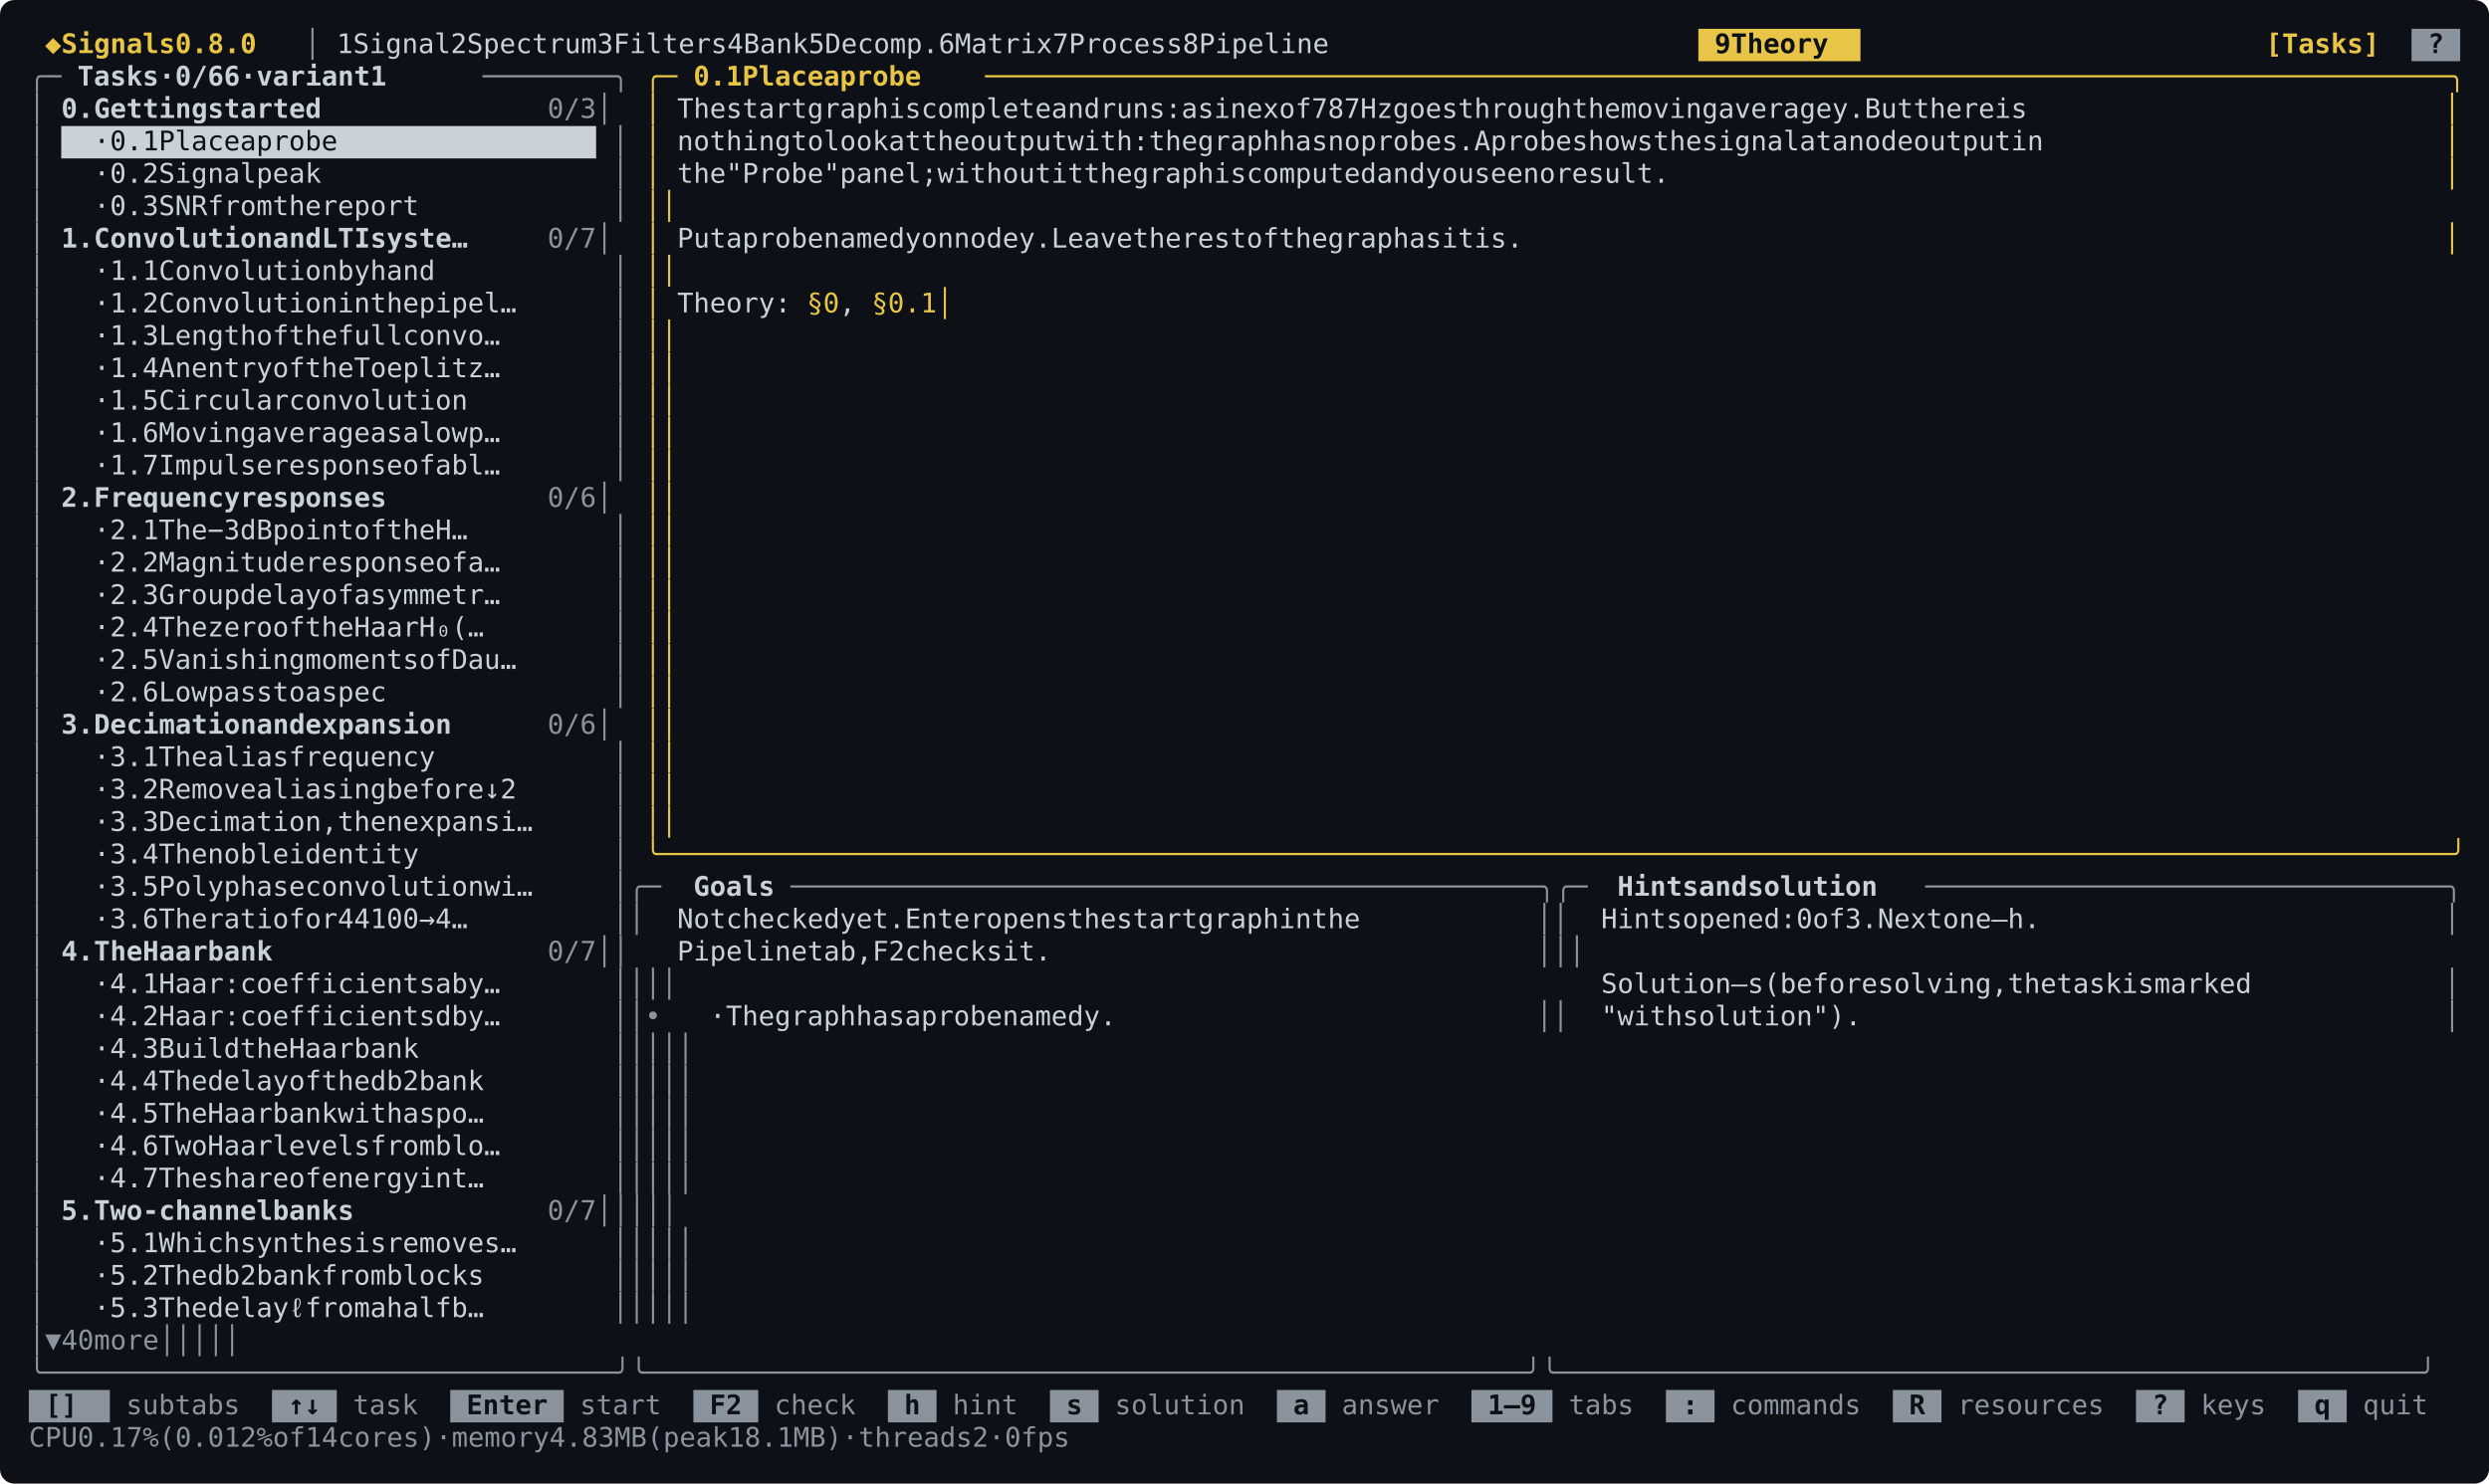
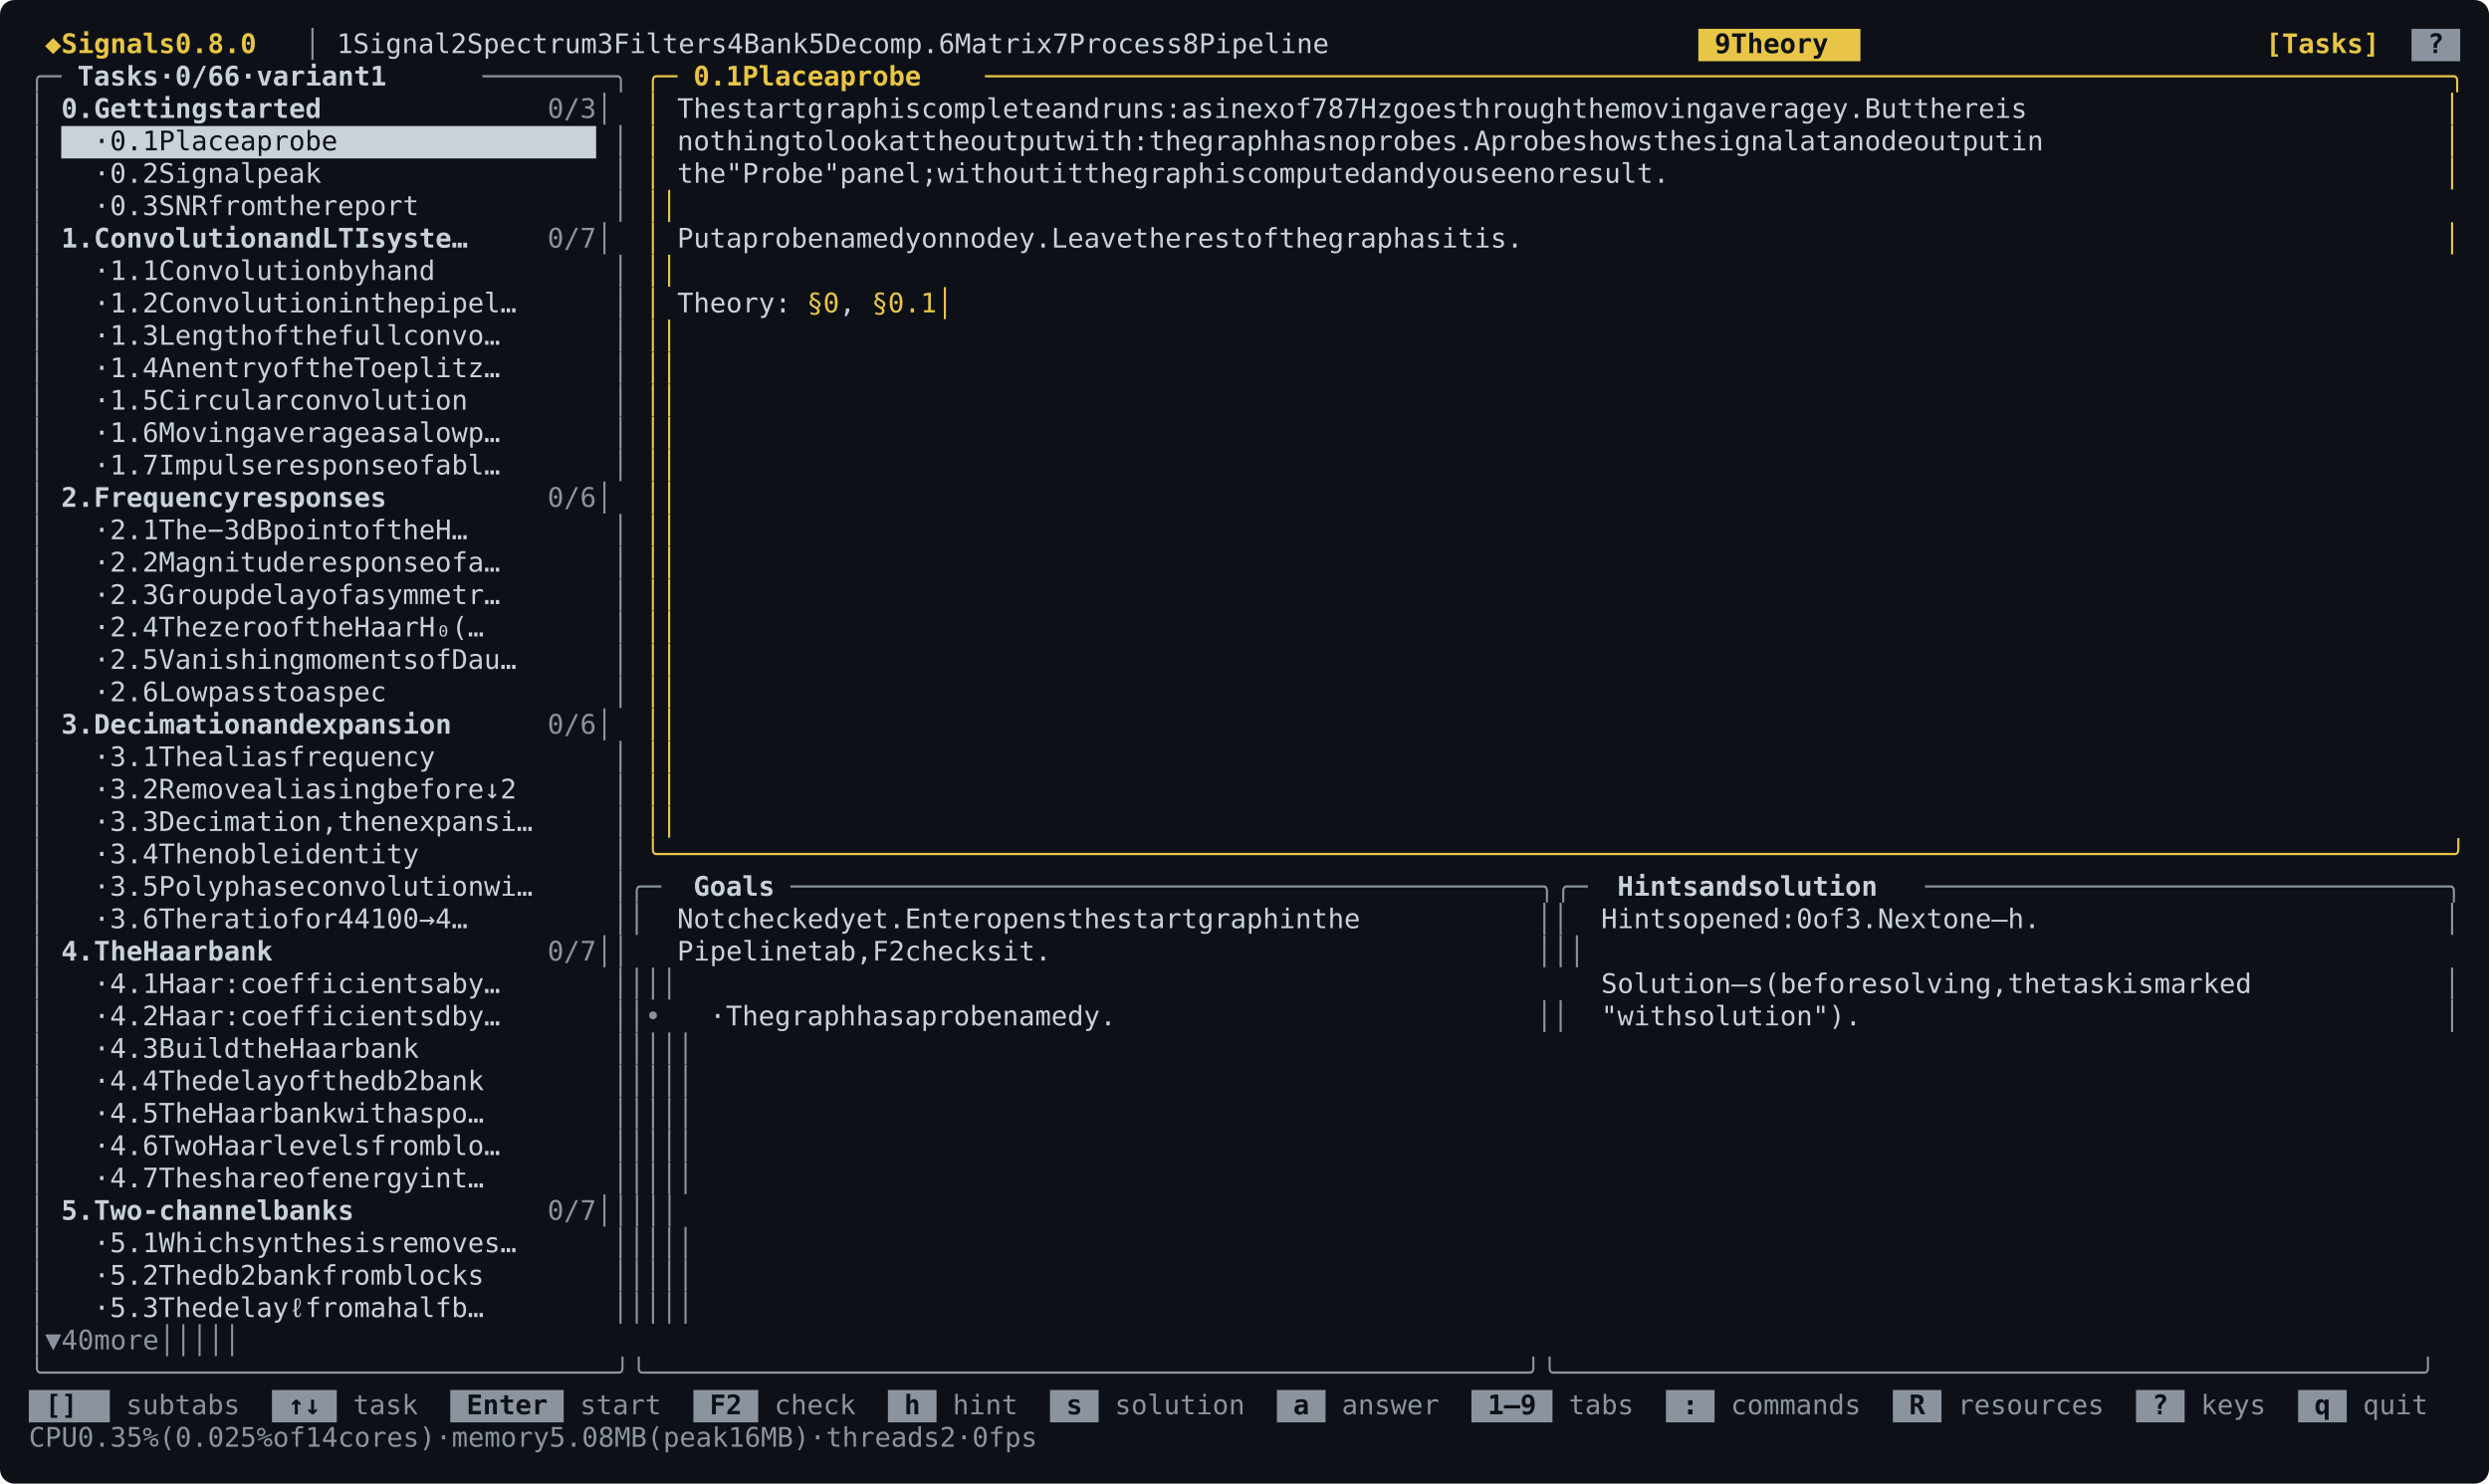
<svg xmlns="http://www.w3.org/2000/svg" width="1382" height="824" viewBox="0 0 1382 824" font-family="ui-monospace, SFMono-Regular, Menlo, Consolas, &quot;DejaVu Sans Mono&quot;, &quot;Liberation Mono&quot;, monospace" font-size="15">
  <rect width="1382" height="824" rx="8" fill="#0d1117" />
  <rect x="943" y="16" width="90" height="18" fill="#e8c547" />
  <rect x="1339" y="16" width="27" height="18" fill="#8b949e" />
  <text x="25 43 52 61 70 79 88 97 115 124 133 142 151" y="29.5" fill="#e8c547" font-weight="bold">◆Signals0.8.0</text>
  <text x="169" y="29.5" fill="#8b949e">│</text>
  <text x="187 205 214 223 232 241 250 277 295 304 313 322 331 340 349 358 385 403 412 421 430 439 448 457 484 502 511 520 529 556 574 583 592 601 610 619 628 655 673 682 691 700 709 718 745 763 772 781 790 799 808 817 844 862 871 880 889 898 907 916 925" y="29.5" fill="#c9d1d9">1Signal2Spectrum3Filters4Bank5Decomp.6Matrix7Process8Pipeline</text>
  <text x="952 970 979 988 997 1006 1015" y="29.5" fill="#0d1117" font-weight="bold">9Theory</text>
  <text x="1258 1267 1276 1285 1294 1303 1312" y="29.5" fill="#e8c547" font-weight="bold">[Tasks]</text>
  <text x="1348" y="29.5" fill="#0d1117" font-weight="bold">?</text>
  <text x="16 25" y="47.5" fill="#8b949e">╭─</text>
  <text x="43 52 61 70 79 97 115 124 133 142 160 178 187 196 205 214 223 232 250" y="47.5" fill="#c9d1d9" font-weight="bold">Tasks·0/66·variant1</text>
  <text x="268 277 286 295 304 313 322 331 340" y="47.5" fill="#8b949e">────────╮</text>
  <text x="358 367" y="47.5" fill="#e8c547">╭─</text>
  <text x="385 394 403 421 430 439 448 457 475 493 502 511 520 529" y="47.5" fill="#e8c547" font-weight="bold">0.1Placeaprobe</text>
  <text x="547 556 565 574 583 592 601 610 619 628 637 646 655 664 673 682 691 700 709 718 727 736 745 754 763 772 781 790 799 808 817 826 835 844 853 862 871 880 889 898 907 916 925 934 943 952 961 970 979 988 997 1006 1015 1024 1033 1042 1051 1060 1069 1078 1087 1096 1105 1114 1123 1132 1141 1150 1159 1168 1177 1186 1195 1204 1213 1222 1231 1240 1249 1258 1267 1276 1285 1294 1303 1312 1321 1330 1339 1348 1357" y="47.5" fill="#e8c547">──────────────────────────────────────────────────────────────────────────────────────────╮</text>
  <text x="16" y="65.5" fill="#8b949e">│</text>
  <text x="34 43 61 70 79 88 97 106 115 133 142 151 160 169 178 187" y="65.5" fill="#c9d1d9" font-weight="bold">0.Gettingstarted</text>
  <text x="304 313 322 340" y="65.5" fill="#8b949e">0/3│</text>
  <text x="358" y="65.5" fill="#e8c547">│</text>
  <text x="376 385 394 412 421 430 439 448 466 475 484 493 502 520 529 547 556 565 574 583 592 601 610 628 637 646 664 673 682 691 700 718 736 745 754 763 781 799 808 826 835 844 862 871 889 898 907 916 934 943 952 961 970 979 988 1006 1015 1024 1042 1051 1060 1069 1078 1087 1105 1114 1123 1132 1141 1150 1159 1177 1186 1204 1213 1222 1240 1249 1258 1267 1276 1294 1303" y="65.5" fill="#c9d1d9">Thestartgraphiscompleteandruns:asinexof787Hzgoesthroughthemovingaveragey.Butthereis</text>
  <text x="1357" y="65.5" fill="#e8c547">│</text>
  <rect x="34" y="70" width="297" height="18" fill="#c9d1d9" />
  <text x="16" y="83.5" fill="#8b949e">│</text>
  <text x="52 70 79 88 106 115 124 133 142 160 178 187 196 205 214" y="83.5" fill="#0d1117">·0.1Placeaprobe</text>
  <text x="340" y="83.5" fill="#8b949e">│</text>
  <text x="358" y="83.5" fill="#e8c547">│</text>
  <text x="376 385 394 403 412 421 430 448 457 475 484 493 502 520 529 547 556 565 583 592 601 610 619 628 646 655 664 673 682 700 709 718 736 745 754 763 772 790 799 808 826 835 853 862 871 880 889 898 907 925 943 952 961 970 979 997 1006 1015 1024 1033 1051 1060 1069 1087 1096 1105 1114 1123 1132 1150 1159 1177 1195 1204 1213 1222 1240 1249 1258 1267 1276 1285 1303 1312" y="83.5" fill="#c9d1d9">nothingtolookattheoutputwith:thegraphhasnoprobes.Aprobeshowsthesignalatanodeoutputin</text>
  <text x="1357" y="83.5" fill="#e8c547">│</text>
  <text x="16" y="101.5" fill="#8b949e">│</text>
  <text x="52 70 79 88 106 115 124 133 142 151 169 178 187 196" y="101.5" fill="#c9d1d9">·0.2Signalpeak</text>
  <text x="340" y="101.5" fill="#8b949e">│</text>
  <text x="358" y="101.5" fill="#e8c547">│</text>
  <text x="376 385 394 412 421 430 439 448 457 466 484 493 502 511 520 529 547 556 565 574 583 592 601 619 628 646 655 664 682 691 700 709 718 736 745 763 772 781 790 799 808 817 826 844 853 862 880 889 898 916 925 934 952 961 979 988 997 1006 1015 1024 1033" y="101.5" fill="#c9d1d9">the"Probe"panel;withoutitthegraphiscomputedandyouseenoresult.</text>
  <text x="1357" y="101.5" fill="#e8c547">│</text>
  <text x="16" y="119.5" fill="#8b949e">│</text>
  <text x="52 70 79 88 106 115 124 142 151 160 169 187 196 205 223 232 241 250 259 268" y="119.5" fill="#c9d1d9">·0.3SNRfromthereport</text>
  <text x="340" y="119.5" fill="#8b949e">│</text>
  <text x="358 1357" y="119.5" fill="#e8c547">││</text>
  <text x="16" y="137.5" fill="#8b949e">│</text>
  <text x="34 43 61 70 79 88 97 106 115 124 133 142 151 169 178 187 205 214 223 241 250 259 268 277 286" y="137.5" fill="#c9d1d9" font-weight="bold">1.ConvolutionandLTIsyste…</text>
  <text x="304 313 322 340" y="137.5" fill="#8b949e">0/7│</text>
  <text x="358" y="137.5" fill="#e8c547">│</text>
  <text x="376 385 394 412 430 439 448 457 466 484 493 502 511 520 538 556 565 583 592 601 610 628 637 655 664 673 682 691 709 718 727 745 754 763 772 790 799 817 826 835 853 862 871 880 889 907 916 934 943 961 970 979" y="137.5" fill="#c9d1d9">Putaprobenamedyonnodey.Leavetherestofthegraphasitis.</text>
  <text x="1357" y="137.5" fill="#e8c547">│</text>
  <text x="16" y="155.5" fill="#8b949e">│</text>
  <text x="52 70 79 88 106 115 124 133 142 151 160 169 178 187 196 214 223 241 250 259 268" y="155.5" fill="#c9d1d9">·1.1Convolutionbyhand</text>
  <text x="340" y="155.5" fill="#8b949e">│</text>
  <text x="358 1357" y="155.5" fill="#e8c547">││</text>
  <text x="16" y="173.5" fill="#8b949e">│</text>
  <text x="52 70 79 88 106 115 124 133 142 151 160 169 178 187 196 214 223 241 250 259 277 286 295 304 313 322" y="173.5" fill="#c9d1d9">·1.2Convolutioninthepipel…</text>
  <text x="340" y="173.5" fill="#8b949e">│</text>
  <text x="358" y="173.5" fill="#e8c547">│</text>
  <text x="376 385 394 403 412 421 430" y="173.5" fill="#c9d1d9">Theory:</text>
  <text x="448 457" y="173.5" fill="#e8c547">§0</text>
  <text x="466" y="173.5" fill="#c9d1d9">,</text>
  <text x="484 493 502 511 1357" y="173.5" fill="#e8c547">§0.1│</text>
  <text x="16" y="191.5" fill="#8b949e">│</text>
  <text x="52 70 79 88 106 115 124 133 142 151 169 178 196 205 214 232 241 250 259 277 286 295 304 313 322" y="191.5" fill="#c9d1d9">·1.3Lengthofthefullconvo…</text>
  <text x="340" y="191.5" fill="#8b949e">│</text>
  <text x="358 1357" y="191.5" fill="#e8c547">││</text>
  <text x="16" y="209.5" fill="#8b949e">│</text>
  <text x="52 70 79 88 106 115 133 142 151 160 169 187 196 214 223 232 250 259 268 277 286 295 304 313 322" y="209.5" fill="#c9d1d9">·1.4AnentryoftheToeplitz…</text>
  <text x="340" y="209.5" fill="#8b949e">│</text>
  <text x="358 1357" y="209.5" fill="#e8c547">││</text>
  <text x="16" y="227.5" fill="#8b949e">│</text>
  <text x="52 70 79 88 106 115 124 133 142 151 160 169 187 196 205 214 223 232 241 250 259 268 277" y="227.5" fill="#c9d1d9">·1.5Circularconvolution</text>
  <text x="340" y="227.5" fill="#8b949e">│</text>
  <text x="358 1357" y="227.5" fill="#e8c547">││</text>
  <text x="16" y="245.5" fill="#8b949e">│</text>
  <text x="52 70 79 88 106 115 124 133 142 151 169 178 187 196 205 214 223 241 250 268 286 295 304 313 322" y="245.5" fill="#c9d1d9">·1.6Movingaverageasalowp…</text>
  <text x="340" y="245.5" fill="#8b949e">│</text>
  <text x="358 1357" y="245.5" fill="#e8c547">││</text>
  <text x="16" y="263.5" fill="#8b949e">│</text>
  <text x="52 70 79 88 106 115 124 133 142 151 160 178 187 196 205 214 223 232 241 259 268 286 304 313 322" y="263.5" fill="#c9d1d9">·1.7Impulseresponseofabl…</text>
  <text x="340" y="263.5" fill="#8b949e">│</text>
  <text x="358 1357" y="263.5" fill="#e8c547">││</text>
  <text x="16" y="281.5" fill="#8b949e">│</text>
  <text x="34 43 61 70 79 88 97 106 115 124 133 151 160 169 178 187 196 205 214 223" y="281.5" fill="#c9d1d9" font-weight="bold">2.Frequencyresponses</text>
  <text x="304 313 322 340" y="281.5" fill="#8b949e">0/6│</text>
  <text x="358 1357" y="281.5" fill="#e8c547">││</text>
  <text x="16" y="299.5" fill="#8b949e">│</text>
  <text x="52 70 79 88 106 115 124 142 151 169 178 196 205 214 223 232 250 259 277 286 295 313 322" y="299.5" fill="#c9d1d9">·2.1The−3dBpointoftheH…</text>
  <text x="340" y="299.5" fill="#8b949e">│</text>
  <text x="358 1357" y="299.5" fill="#e8c547">││</text>
  <text x="16" y="317.5" fill="#8b949e">│</text>
  <text x="52 70 79 88 106 115 124 133 142 151 160 169 178 196 205 214 223 232 241 250 259 277 286 304 313" y="317.5" fill="#c9d1d9">·2.2Magnituderesponseofa…</text>
  <text x="340" y="317.5" fill="#8b949e">│</text>
  <text x="358 1357" y="317.5" fill="#e8c547">││</text>
  <text x="16" y="335.5" fill="#8b949e">│</text>
  <text x="52 70 79 88 106 115 124 133 142 160 169 178 187 196 214 223 241 259 268 277 286 295 304 313 322" y="335.5" fill="#c9d1d9">·2.3Groupdelayofasymmetr…</text>
  <text x="340" y="335.5" fill="#8b949e">│</text>
  <text x="358 1357" y="335.5" fill="#e8c547">││</text>
  <text x="16" y="353.5" fill="#8b949e">│</text>
  <text x="52 70 79 88 106 115 124 142 151 160 169 187 196 214 223 232 250 259 268 277 295 304 313 322" y="353.5" fill="#c9d1d9">·2.4ThezerooftheHaarH₀(…</text>
  <text x="340" y="353.5" fill="#8b949e">│</text>
  <text x="358 1357" y="353.5" fill="#e8c547">││</text>
  <text x="16" y="371.5" fill="#8b949e">│</text>
  <text x="52 70 79 88 106 115 124 133 142 151 160 169 178 196 205 214 223 232 241 250 268 277 295 304 313 322" y="371.5" fill="#c9d1d9">·2.5VanishingmomentsofDau…</text>
  <text x="340" y="371.5" fill="#8b949e">│</text>
  <text x="358 1357" y="371.5" fill="#e8c547">││</text>
  <text x="16" y="389.5" fill="#8b949e">│</text>
  <text x="52 70 79 88 106 115 124 133 142 151 160 178 187 205 223 232 241 250" y="389.5" fill="#c9d1d9">·2.6Lowpasstoaspec</text>
  <text x="340" y="389.5" fill="#8b949e">│</text>
  <text x="358 1357" y="389.5" fill="#e8c547">││</text>
  <text x="16" y="407.5" fill="#8b949e">│</text>
  <text x="34 43 61 70 79 88 97 106 115 124 133 142 160 169 178 196 205 214 223 232 241 250 259 268" y="407.5" fill="#c9d1d9" font-weight="bold">3.Decimationandexpansion</text>
  <text x="304 313 322 340" y="407.5" fill="#8b949e">0/6│</text>
  <text x="358 1357" y="407.5" fill="#e8c547">││</text>
  <text x="16" y="425.5" fill="#8b949e">│</text>
  <text x="52 70 79 88 106 115 124 142 151 160 169 178 196 205 214 223 232 241 250 259 268" y="425.5" fill="#c9d1d9">·3.1Thealiasfrequency</text>
  <text x="340" y="425.5" fill="#8b949e">│</text>
  <text x="358 1357" y="425.5" fill="#e8c547">││</text>
  <text x="16" y="443.5" fill="#8b949e">│</text>
  <text x="52 70 79 88 106 115 124 133 142 151 169 178 187 196 205 214 223 232 250 259 268 277 286 295 313 322" y="443.5" fill="#c9d1d9">·3.2Removealiasingbefore↓2</text>
  <text x="340" y="443.5" fill="#8b949e">│</text>
  <text x="358 1357" y="443.5" fill="#e8c547">││</text>
  <text x="16" y="461.5" fill="#8b949e">│</text>
  <text x="52 70 79 88 106 115 124 133 142 151 160 169 178 187 196 214 223 232 241 259 268 277 286 295 304 313 322" y="461.5" fill="#c9d1d9">·3.3Decimation,thenexpansi…</text>
  <text x="340" y="461.5" fill="#8b949e">│</text>
  <text x="358 1357" y="461.5" fill="#e8c547">││</text>
  <text x="16" y="479.5" fill="#8b949e">│</text>
  <text x="52 70 79 88 106 115 124 142 151 160 169 178 196 205 214 223 232 241 250 259" y="479.5" fill="#c9d1d9">·3.4Thenobleidentity</text>
  <text x="340" y="479.5" fill="#8b949e">│</text>
  <text x="358 367 376 385 394 403 412 421 430 439 448 457 466 475 484 493 502 511 520 529 538 547 556 565 574 583 592 601 610 619 628 637 646 655 664 673 682 691 700 709 718 727 736 745 754 763 772 781 790 799 808 817 826 835 844 853 862 871 880 889 898 907 916 925 934 943 952 961 970 979 988 997 1006 1015 1024 1033 1042 1051 1060 1069 1078 1087 1096 1105 1114 1123 1132 1141 1150 1159 1168 1177 1186 1195 1204 1213 1222 1231 1240 1249 1258 1267 1276 1285 1294 1303 1312 1321 1330 1339 1348 1357" y="479.5" fill="#e8c547">╰──────────────────────────────────────────────────────────────────────────────────────────────────────────────╯</text>
  <text x="16" y="497.5" fill="#8b949e">│</text>
  <text x="52 70 79 88 106 115 124 133 142 151 160 169 178 196 205 214 223 232 241 250 259 268 277 286 304 313 322" y="497.5" fill="#c9d1d9">·3.5Polyphaseconvolutionwi…</text>
  <text x="340 358 367" y="497.5" fill="#8b949e">│╭─</text>
  <text x="385 394 403 412 421" y="497.5" fill="#c9d1d9" font-weight="bold">Goals</text>
  <text x="439 448 457 466 475 484 493 502 511 520 529 538 547 556 565 574 583 592 601 610 619 628 637 646 655 664 673 682 691 700 709 718 727 736 745 754 763 772 781 790 799 808 817 826 835 844 853 871 880" y="497.5" fill="#8b949e">──────────────────────────────────────────────╮╭─</text>
  <text x="898 907 916 925 934 952 961 970 988 997 1006 1015 1024 1033 1042 1051" y="497.5" fill="#c9d1d9" font-weight="bold">Hintsandsolution</text>
  <text x="1069 1078 1087 1096 1105 1114 1123 1132 1141 1150 1159 1168 1177 1186 1195 1204 1213 1222 1231 1240 1249 1258 1267 1276 1285 1294 1303 1312 1321 1330 1339 1348 1357" y="497.5" fill="#8b949e">────────────────────────────────╮</text>
  <text x="16" y="515.5" fill="#8b949e">│</text>
  <text x="52 70 79 88 106 115 124 142 151 160 169 178 196 205 214 232 241 259 268 277 295 313 322" y="515.5" fill="#c9d1d9">·3.6Theratiofor44100→4…</text>
  <text x="340 358" y="515.5" fill="#8b949e">││</text>
  <text x="376 385 394 412 421 430 439 448 457 466 484 493 502 511 529 538 547 556 565 583 592 601 610 619 637 646 655 673 682 691 700 709 727 736 745 754 763 781 790 808 817 826" y="515.5" fill="#c9d1d9">Notcheckedyet.Enteropensthestartgraphinthe</text>
  <text x="853 871" y="515.5" fill="#8b949e">││</text>
  <text x="889 898 907 916 925 943 952 961 970 979 988 997 1015 1033 1042 1060 1069 1087 1096 1105 1114 1132 1141 1150 1168 1186 1195" y="515.5" fill="#c9d1d9">Hintsopened:0of3.Nextone—h.</text>
  <text x="1357" y="515.5" fill="#8b949e">│</text>
  <text x="16" y="533.5" fill="#8b949e">│</text>
  <text x="34 43 61 70 79 97 106 115 124 142 151 160 169" y="533.5" fill="#c9d1d9" font-weight="bold">4.TheHaarbank</text>
  <text x="304 313 322 340 358" y="533.5" fill="#8b949e">0/7││</text>
  <text x="376 385 394 403 412 421 430 439 457 466 475 484 502 511 529 538 547 556 565 574 592 601 610" y="533.5" fill="#c9d1d9">Pipelinetab,F2checksit.</text>
  <text x="853 871 1357" y="533.5" fill="#8b949e">│││</text>
  <text x="16" y="551.5" fill="#8b949e">│</text>
  <text x="52 70 79 88 106 115 124 133 142 160 169 178 187 196 205 214 223 232 241 250 259 277 295 304 313" y="551.5" fill="#c9d1d9">·4.1Haar:coefficientsaby…</text>
  <text x="340 358 853 871" y="551.5" fill="#8b949e">││││</text>
  <text x="889 898 907 916 925 934 943 952 970 988 1006 1015 1024 1033 1042 1051 1060 1078 1087 1096 1105 1114 1123 1132 1141 1159 1168 1177 1195 1204 1213 1222 1240 1249 1267 1276 1285 1294 1303 1312" y="551.5" fill="#c9d1d9">Solution—s(beforesolving,thetaskismarked</text>
  <text x="1357" y="551.5" fill="#8b949e">│</text>
  <text x="16" y="569.5" fill="#8b949e">│</text>
  <text x="52 70 79 88 106 115 124 133 142 160 169 178 187 196 205 214 223 232 241 250 259 277 295 304 313" y="569.5" fill="#c9d1d9">·4.2Haar:coefficientsdby…</text>
  <text x="340 358 376" y="569.5" fill="#8b949e">││•</text>
  <text x="394 412 421 430 448 457 466 475 484 502 511 520 538 556 565 574 583 592 610 619 628 637 646 664 673" y="569.5" fill="#c9d1d9">·Thegraphhasaprobenamedy.</text>
  <text x="853 871" y="569.5" fill="#8b949e">││</text>
  <text x="889 898 907 916 925 943 952 961 970 979 988 997 1006 1015 1024 1033" y="569.5" fill="#c9d1d9">"withsolution").</text>
  <text x="1357" y="569.5" fill="#8b949e">│</text>
  <text x="16" y="587.5" fill="#8b949e">│</text>
  <text x="52 70 79 88 106 115 124 133 142 160 169 178 196 205 214 223 241 250 259 268" y="587.5" fill="#c9d1d9">·4.3BuildtheHaarbank</text>
  <text x="340 358 853 871 1357" y="587.5" fill="#8b949e">│││││</text>
  <text x="16" y="605.5" fill="#8b949e">│</text>
  <text x="52 70 79 88 106 115 124 142 151 160 169 178 196 205 223 232 241 259 268 277 295 304 313 322" y="605.5" fill="#c9d1d9">·4.4Thedelayofthedb2bank</text>
  <text x="340 358 853 871 1357" y="605.5" fill="#8b949e">│││││</text>
  <text x="16" y="623.5" fill="#8b949e">│</text>
  <text x="52 70 79 88 106 115 124 142 151 160 169 187 196 205 214 232 241 250 259 277 295 304 313 322" y="623.5" fill="#c9d1d9">·4.5TheHaarbankwithaspo…</text>
  <text x="340 358 853 871 1357" y="623.5" fill="#8b949e">│││││</text>
  <text x="16" y="641.5" fill="#8b949e">│</text>
  <text x="52 70 79 88 106 115 124 142 151 160 169 187 196 205 214 223 232 250 259 268 277 295 304 313 322" y="641.5" fill="#c9d1d9">·4.6TwoHaarlevelsfromblo…</text>
  <text x="340 358 853 871 1357" y="641.5" fill="#8b949e">│││││</text>
  <text x="16" y="659.5" fill="#8b949e">│</text>
  <text x="52 70 79 88 106 115 124 142 151 160 169 178 196 205 223 232 241 250 259 268 286 295 313 322" y="659.5" fill="#c9d1d9">·4.7Theshareofenergyint…</text>
  <text x="340 358 853 871 1357" y="659.5" fill="#8b949e">│││││</text>
  <text x="16" y="677.5" fill="#8b949e">│</text>
  <text x="34 43 61 70 79 88 97 106 115 124 133 142 151 169 178 187 196 205" y="677.5" fill="#c9d1d9" font-weight="bold">5.Two-channelbanks</text>
  <text x="304 313 322 340 358 853 871 1357" y="677.5" fill="#8b949e">0/7│││││</text>
  <text x="16" y="695.5" fill="#8b949e">│</text>
  <text x="52 70 79 88 106 115 124 133 142 160 169 178 187 196 205 214 223 232 250 259 268 277 286 295 304 313" y="695.5" fill="#c9d1d9">·5.1Whichsynthesisremoves…</text>
  <text x="340 358 853 871 1357" y="695.5" fill="#8b949e">│││││</text>
  <text x="16" y="713.5" fill="#8b949e">│</text>
  <text x="52 70 79 88 106 115 124 142 151 160 178 187 196 205 223 232 241 250 268 277 286 295 304 313" y="713.5" fill="#c9d1d9">·5.2Thedb2bankfromblocks</text>
  <text x="340 358 853 871 1357" y="713.5" fill="#8b949e">│││││</text>
  <text x="16" y="731.5" fill="#8b949e">│</text>
  <text x="52 70 79 88 106 115 124 142 151 160 169 178 196 214 223 232 241 259 277 286 295 304 313 322" y="731.5" fill="#c9d1d9">·5.3Thedelayℓfromahalfb…</text>
  <text x="340 358 853 871 1357" y="731.5" fill="#8b949e">│││││</text>
  <text x="16 34 52 61 79 88 97 106 340 358 853 871 1357" y="749.5" fill="#8b949e">│▼40more│││││</text>
  <text x="16 25 34 43 52 61 70 79 88 97 106 115 124 133 142 151 160 169 178 187 196 205 214 223 232 241 250 259 268 277 286 295 304 313 322 331 340 358 367 376 385 394 403 412 421 430 439 448 457 466 475 484 493 502 511 520 529 538 547 556 565 574 583 592 601 610 619 628 637 646 655 664 673 682 691 700 709 718 727 736 745 754 763 772 781 790 799 808 817 826 835 844 853 871 880 889 898 907 916 925 934 943 952 961 970 979 988 997 1006 1015 1024 1033 1042 1051 1060 1069 1078 1087 1096 1105 1114 1123 1132 1141 1150 1159 1168 1177 1186 1195 1204 1213 1222 1231 1240 1249 1258 1267 1276 1285 1294 1303 1312 1321 1330 1339 1348 1357" y="767.5" fill="#8b949e">╰───────────────────────────────────╯╰──────────────────────────────────────────────────────╯╰─────────────────────────────────────────────────────╯</text>
  <rect x="16" y="772" width="45" height="18" fill="#8b949e" />
  <rect x="151" y="772" width="36" height="18" fill="#8b949e" />
  <rect x="250" y="772" width="63" height="18" fill="#8b949e" />
  <rect x="385" y="772" width="36" height="18" fill="#8b949e" />
  <rect x="493" y="772" width="27" height="18" fill="#8b949e" />
  <rect x="583" y="772" width="27" height="18" fill="#8b949e" />
  <rect x="709" y="772" width="27" height="18" fill="#8b949e" />
  <rect x="817" y="772" width="45" height="18" fill="#8b949e" />
  <rect x="925" y="772" width="27" height="18" fill="#8b949e" />
  <rect x="1051" y="772" width="27" height="18" fill="#8b949e" />
  <rect x="1186" y="772" width="27" height="18" fill="#8b949e" />
  <rect x="1276" y="772" width="27" height="18" fill="#8b949e" />
  <text x="25 43" y="785.5" fill="#0d1117" font-weight="bold">[]</text>
  <text x="70 79 88 97 106 115 124" y="785.5" fill="#8b949e">subtabs</text>
  <text x="160 169" y="785.5" fill="#0d1117" font-weight="bold">↑↓</text>
  <text x="196 205 214 223" y="785.5" fill="#8b949e">task</text>
  <text x="259 268 277 286 295" y="785.5" fill="#0d1117" font-weight="bold">Enter</text>
  <text x="322 331 340 349 358" y="785.5" fill="#8b949e">start</text>
  <text x="394 403" y="785.5" fill="#0d1117" font-weight="bold">F2</text>
  <text x="430 439 448 457 466" y="785.5" fill="#8b949e">check</text>
  <text x="502" y="785.5" fill="#0d1117" font-weight="bold">h</text>
  <text x="529 538 547 556" y="785.5" fill="#8b949e">hint</text>
  <text x="592" y="785.5" fill="#0d1117" font-weight="bold">s</text>
  <text x="619 628 637 646 655 664 673 682" y="785.5" fill="#8b949e">solution</text>
  <text x="718" y="785.5" fill="#0d1117" font-weight="bold">a</text>
  <text x="745 754 763 772 781 790" y="785.5" fill="#8b949e">answer</text>
  <text x="826 835 844" y="785.5" fill="#0d1117" font-weight="bold">1–9</text>
  <text x="871 880 889 898" y="785.5" fill="#8b949e">tabs</text>
  <text x="934" y="785.5" fill="#0d1117" font-weight="bold">:</text>
  <text x="961 970 979 988 997 1006 1015 1024" y="785.5" fill="#8b949e">commands</text>
  <text x="1060" y="785.5" fill="#0d1117" font-weight="bold">R</text>
  <text x="1087 1096 1105 1114 1123 1132 1141 1150 1159" y="785.5" fill="#8b949e">resources</text>
  <text x="1195" y="785.5" fill="#0d1117" font-weight="bold">?</text>
  <text x="1222 1231 1240 1249" y="785.5" fill="#8b949e">keys</text>
  <text x="1285" y="785.5" fill="#0d1117" font-weight="bold">q</text>
  <text x="1312 1321 1330 1339" y="785.5" fill="#8b949e">quit</text>
-   <text x="16 25 34 52 61 70 79 97 115 124 133 142 151 160 178 196 205 223 232 250 259 268 277 286 295 313 331 340 349 358 367 376 394 403 412 421 439 448 466 475 484 493 502 520 529 538 547 565 574 583 601 619 628 637 646 655 664 673 691 709 727 745 754 763" y="803.5" fill="#8b949e">CPU0.17%(0.012%of14cores)·memory4.83MB(peak18.1MB)·threads2·0fps</text>
+   <text x="16 25 34 52 61 70 79 97 115 124 133 142 151 160 178 196 205 223 232 250 259 268 277 286 295 313 331 340 349 358 367 376 394 403 412 421 439 448 466 475 484 493 502 520 529 547 556 565 583 601 610 619 628 637 646 655 673 691 709 727 736 745" y="803.5" fill="#8b949e">CPU0.35%(0.025%of14cores)·memory5.08MB(peak16MB)·threads2·0fps</text>
</svg>
